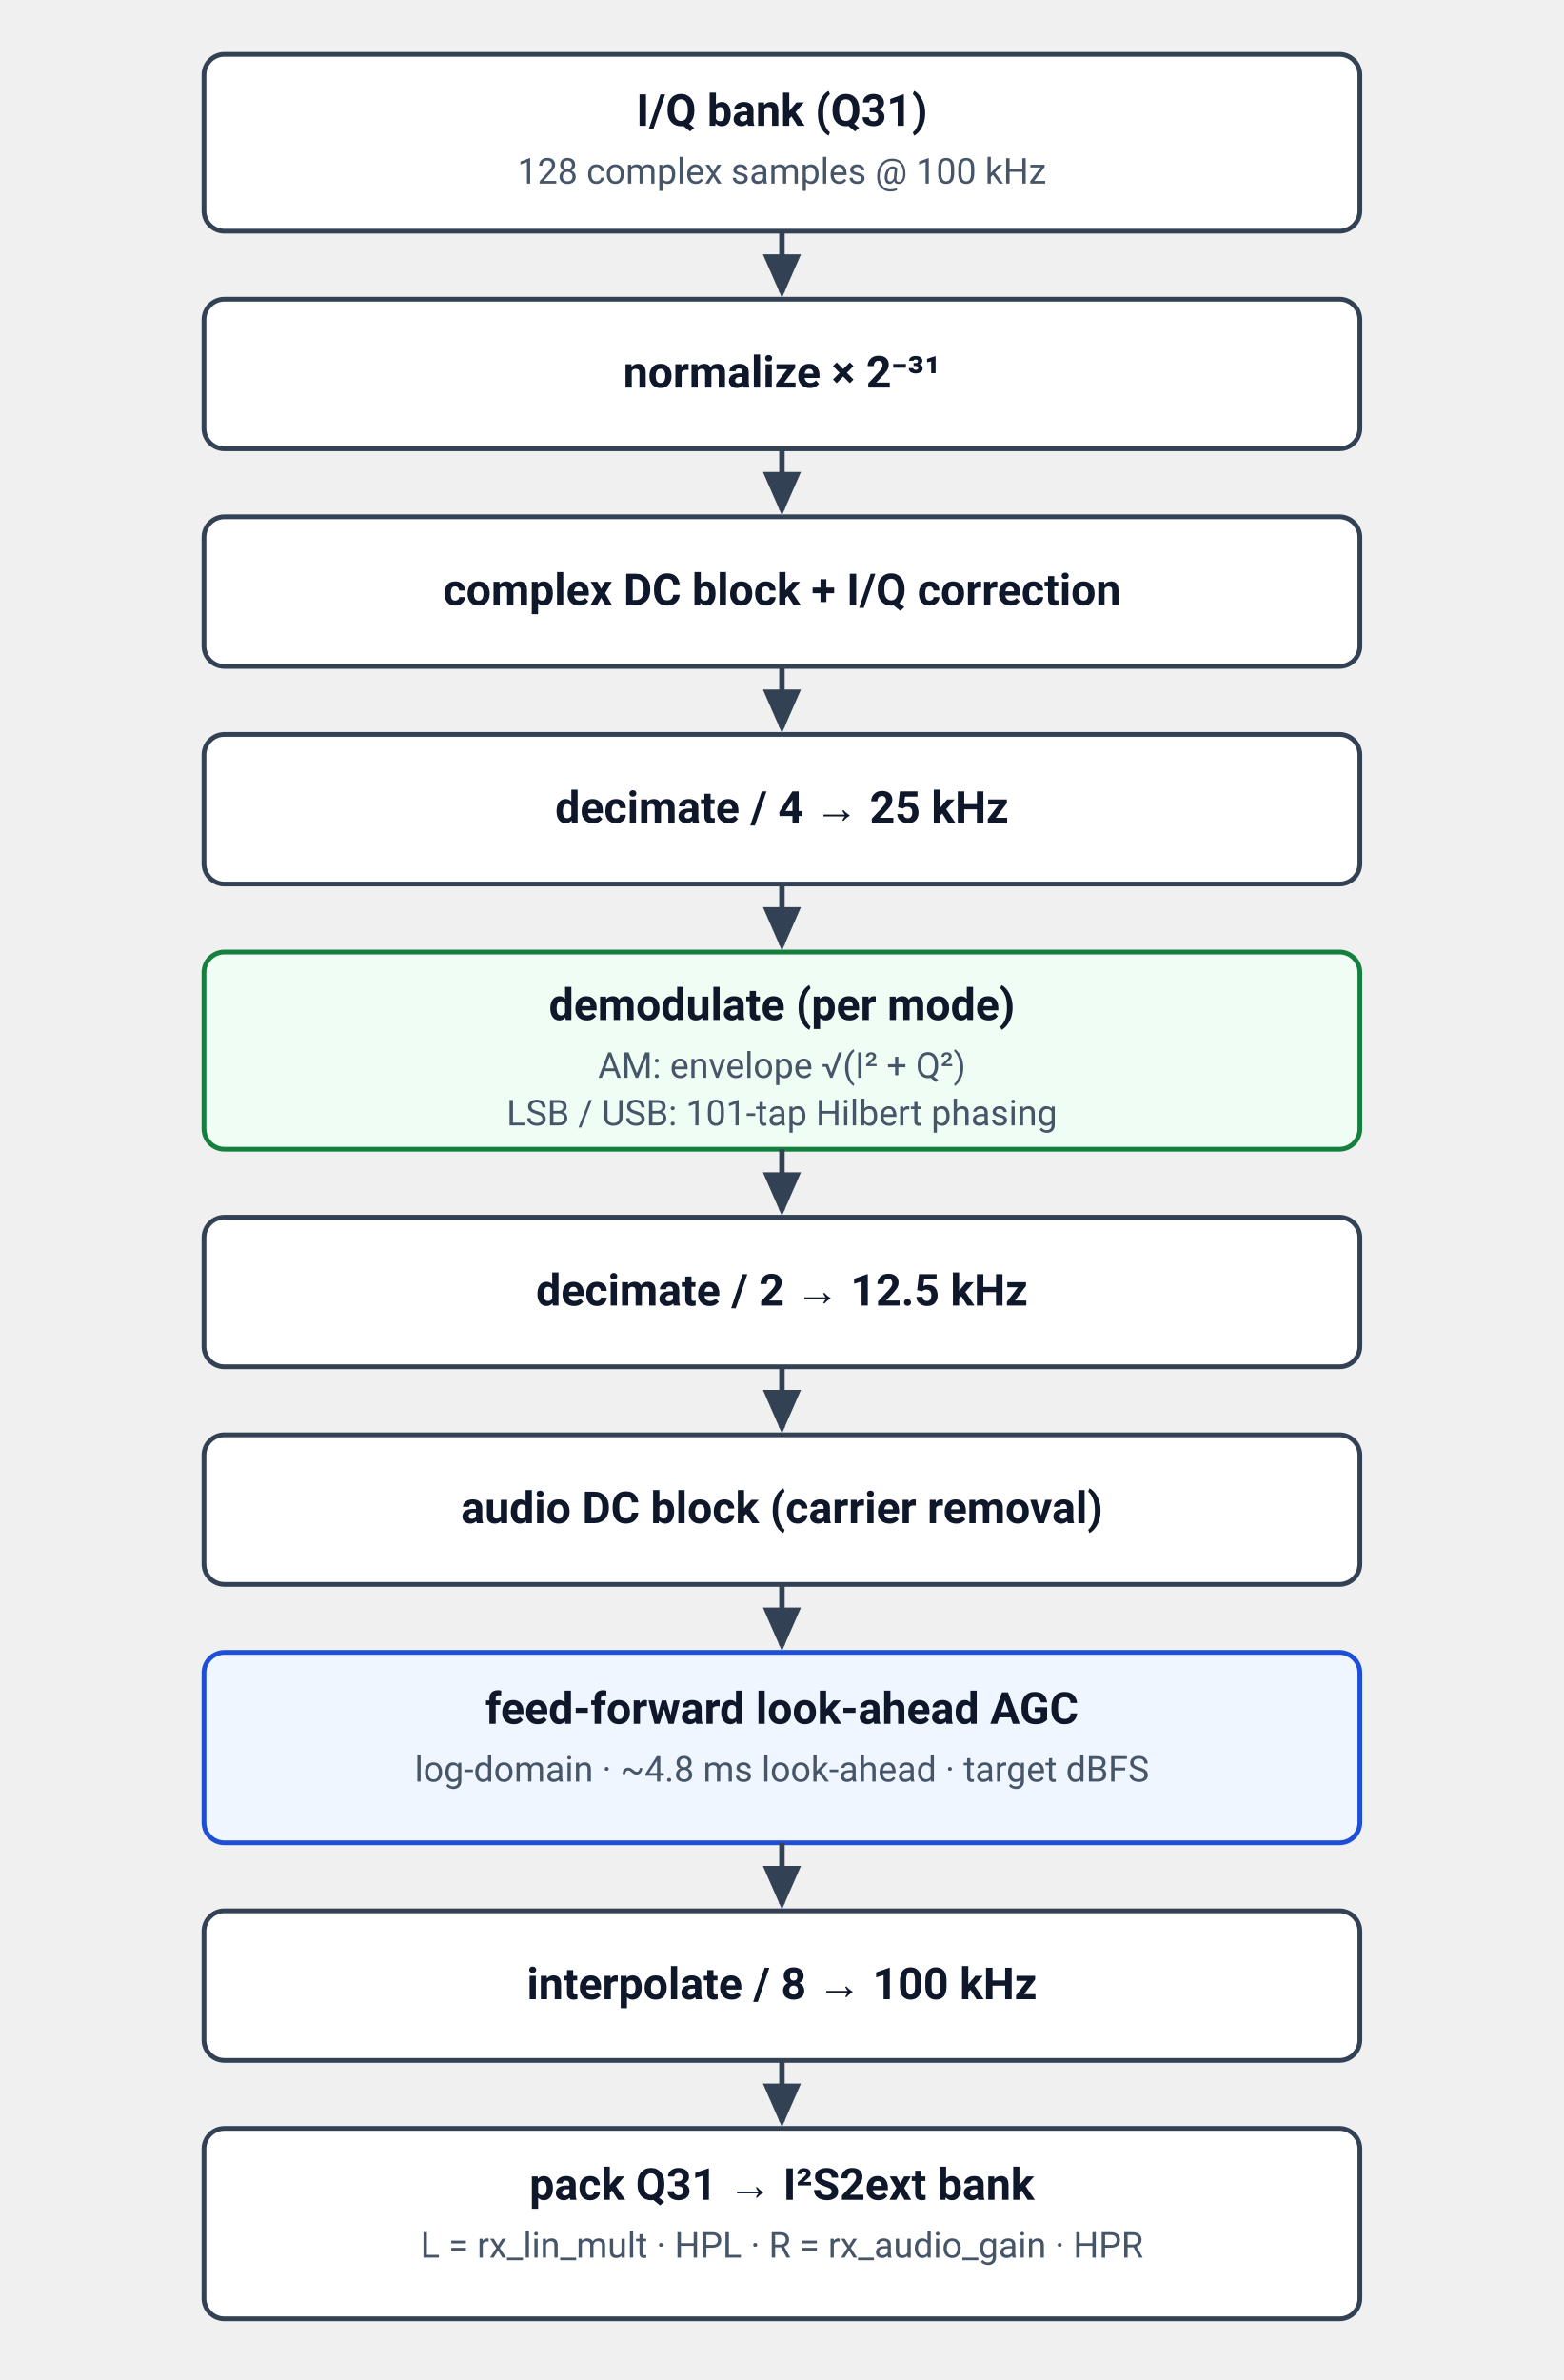
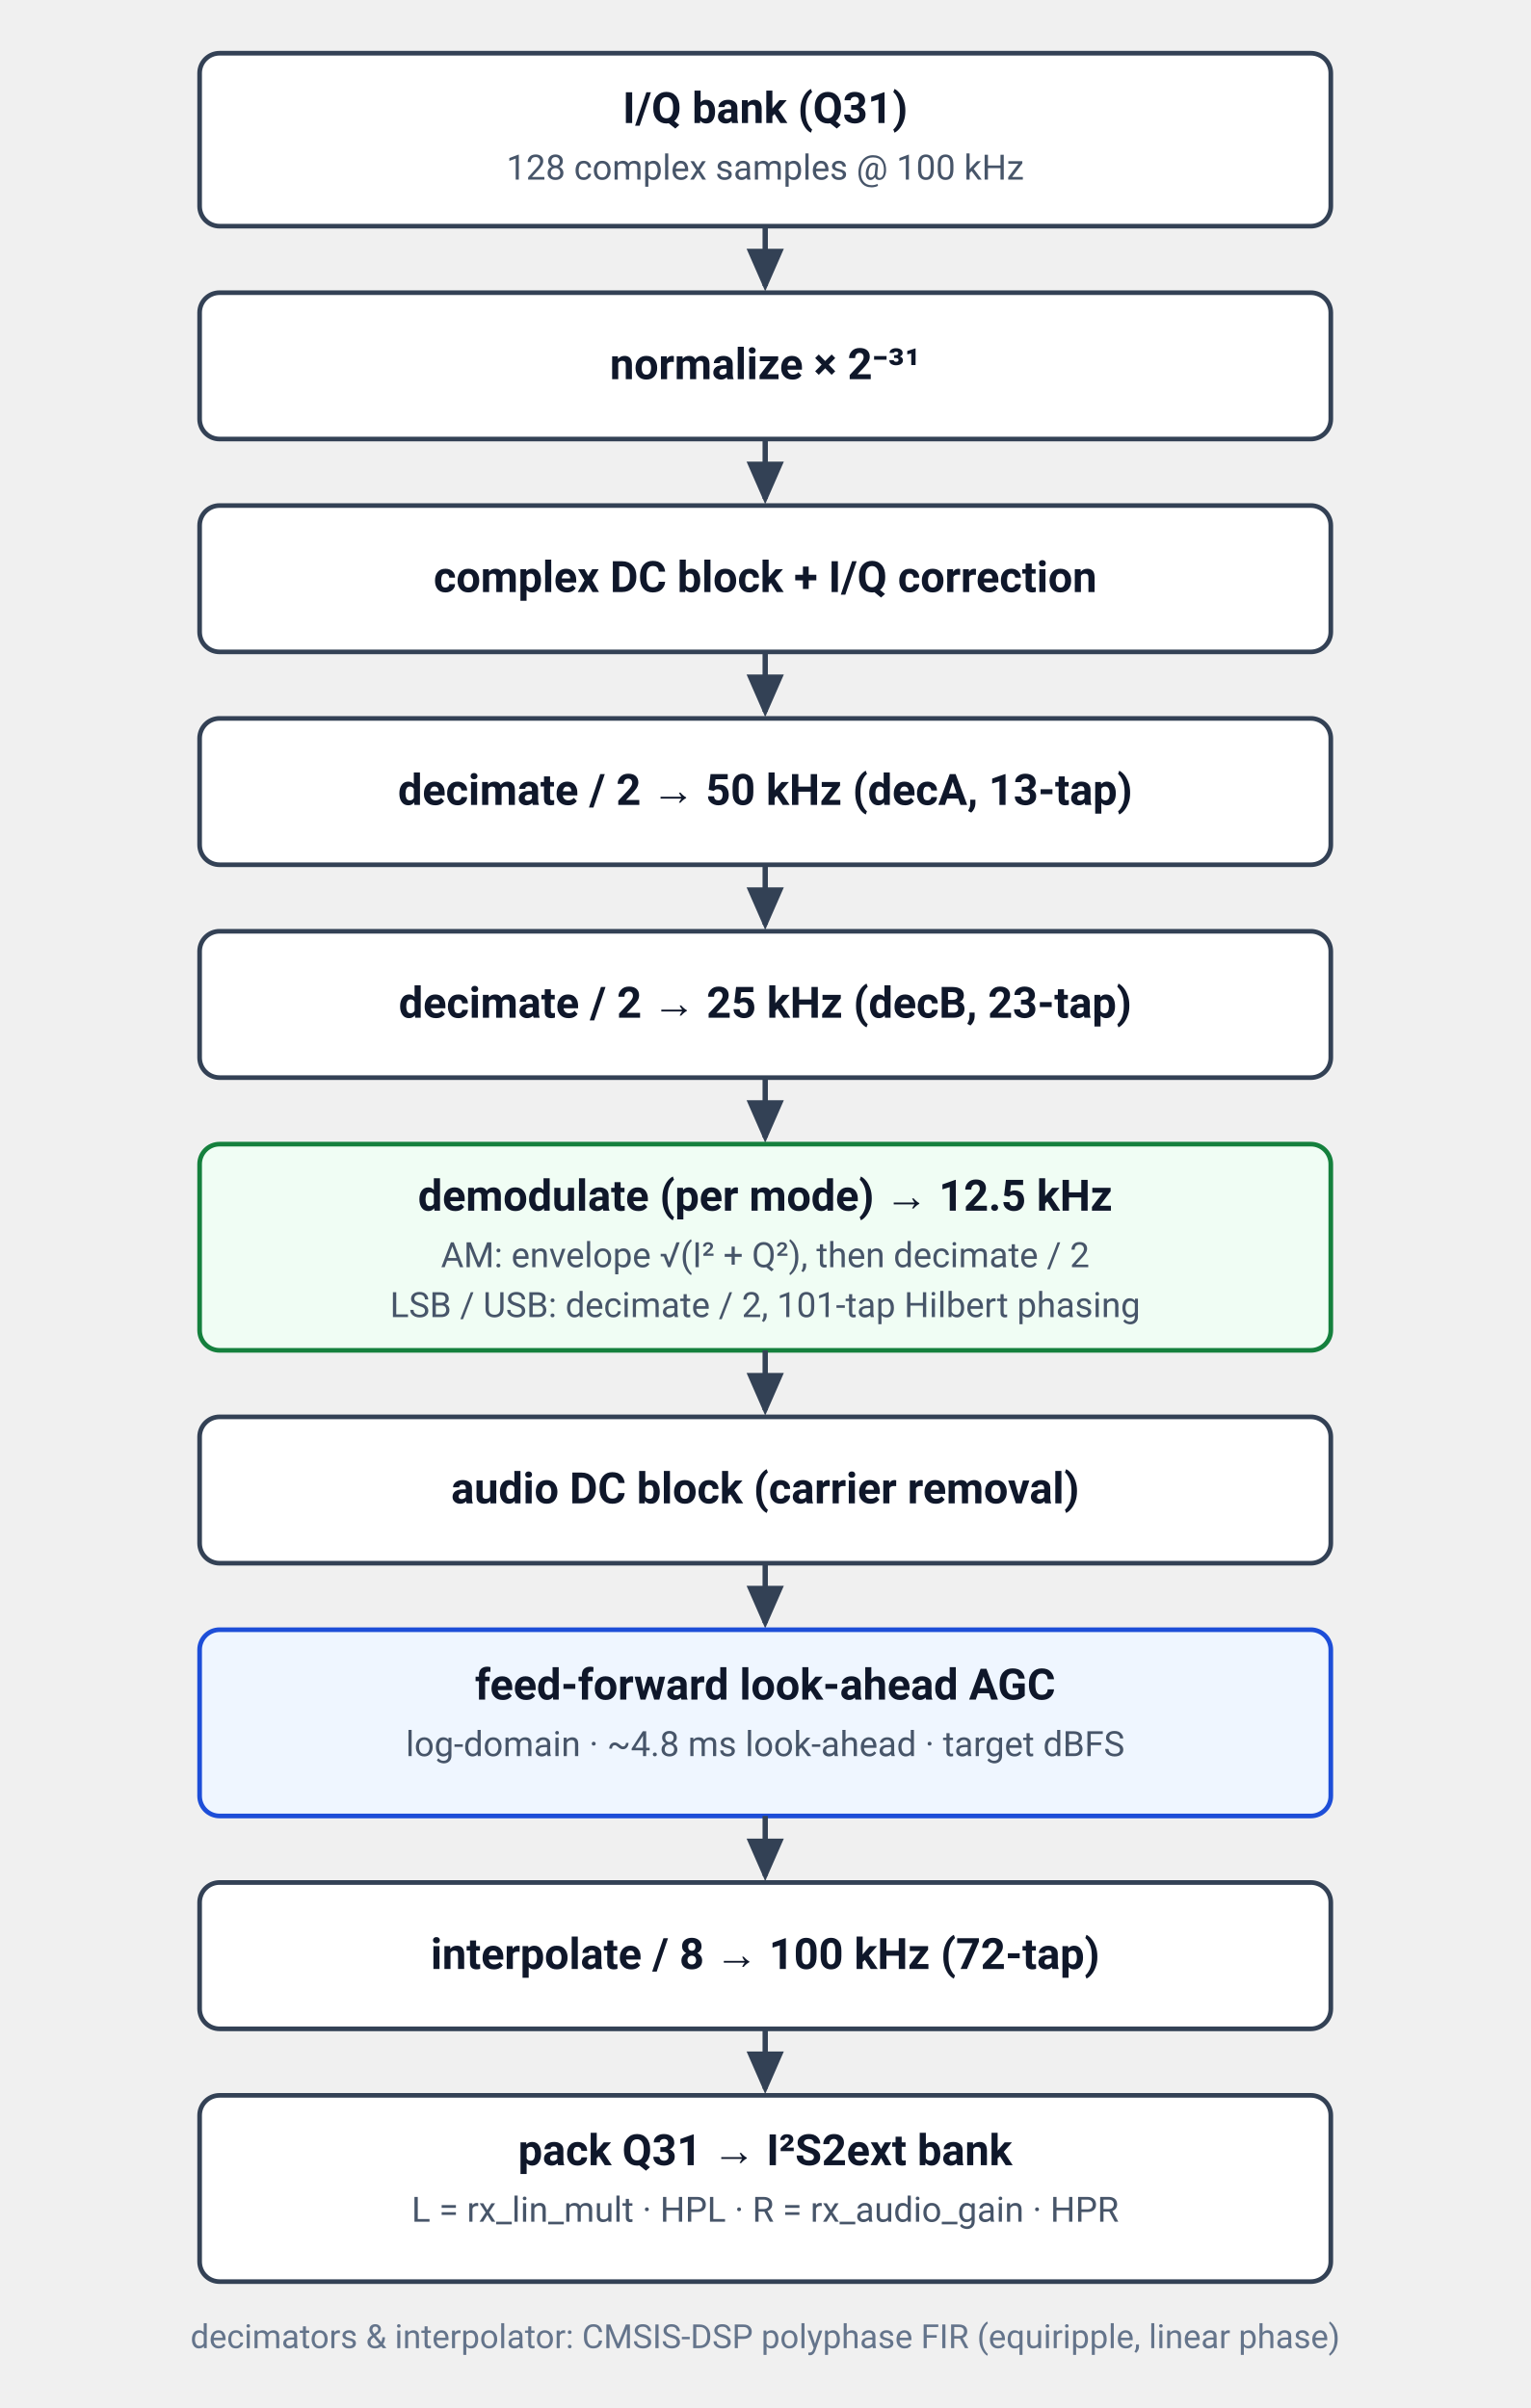
- <svg xmlns="http://www.w3.org/2000/svg" width="460" height="700" viewBox="0 0 460 700" version="1.1">
+ <svg xmlns="http://www.w3.org/2000/svg" width="460" height="724" viewBox="0 0 460 724" version="1.1">
  <defs>
    <marker id="arrow" overflow="visible" orient="auto-start-reverse" markerWidth="9" markerHeight="7" refX="7" refY="3.5">
      <path d="M0 0 L8 3.5 L0 7 z" fill="#334155" />
    </marker>
    <style>
   text { font-family: 'Roboto', Arial, sans-serif; fill: #0f172a; }
   .box  { fill: #ffffff; stroke: #334155; stroke-width: 1.4; }
   .demod{ fill: #f0fdf4; stroke: #15803d; stroke-width: 1.4; }
   .agc  { fill: #eff6ff; stroke: #1d4ed8; stroke-width: 1.4; }
   .t    { font-size: 13px; font-weight: 600; }
   .s    { font-size: 10.5px; fill: #475569; }
   .flow { fill: none; stroke: #334155; stroke-width: 1.6; }
+    .fn   { font-size: 10px; fill: #64748b; }
  </style>
  </defs>
  <rect class="box" x="60" y="16" width="340" height="52" rx="6" />
  <text class="t" x="230" y="37" text-anchor="middle">I/Q bank (Q31)</text>
  <text class="s" x="230" y="54" text-anchor="middle">128 complex samples @ 100 kHz</text>
  <path class="flow" d="M230 68 V86" marker-end="url(#arrow)" />
  <rect class="box" x="60" y="88" width="340" height="44" rx="6" />
  <text class="t" x="230" y="114" text-anchor="middle">normalize × 2⁻³¹</text>
  <path class="flow" d="M230 132 V150" marker-end="url(#arrow)" />
  <rect class="box" x="60" y="152" width="340" height="44" rx="6" />
  <text class="t" x="230" y="178" text-anchor="middle">complex DC block + I/Q correction</text>
  <path class="flow" d="M230 196 V214" marker-end="url(#arrow)" />
  <rect class="box" x="60" y="216" width="340" height="44" rx="6" />
-   <text class="t" x="230" y="242" text-anchor="middle">decimate / 4 → 25 kHz</text>
+   <text class="t" x="230" y="242" text-anchor="middle">decimate / 2 → 50 kHz  (decA, 13-tap)</text>
  <path class="flow" d="M230 260 V278" marker-end="url(#arrow)" />
-   <rect class="demod" x="60" y="280" width="340" height="58" rx="6" />
-   <text class="t" x="230" y="300" text-anchor="middle">demodulate (per mode)</text>
-   <text class="s" x="230" y="317" text-anchor="middle">AM: envelope √(I² + Q²)</text>
-   <text class="s" x="230" y="331" text-anchor="middle">LSB / USB: 101-tap Hilbert phasing</text>
-   <path class="flow" d="M230 338 V356" marker-end="url(#arrow)" />
-   <rect class="box" x="60" y="358" width="340" height="44" rx="6" />
-   <text class="t" x="230" y="384" text-anchor="middle">decimate / 2 → 12.5 kHz</text>
-   <path class="flow" d="M230 402 V420" marker-end="url(#arrow)" />
-   <rect class="box" x="60" y="422" width="340" height="44" rx="6" />
-   <text class="t" x="230" y="448" text-anchor="middle">audio DC block (carrier removal)</text>
-   <path class="flow" d="M230 466 V484" marker-end="url(#arrow)" />
-   <rect class="agc" x="60" y="486" width="340" height="56" rx="6" />
-   <text class="t" x="230" y="507" text-anchor="middle">feed-forward look-ahead AGC</text>
-   <text class="s" x="230" y="524" text-anchor="middle">log-domain · ~4.8 ms look-ahead · target dBFS</text>
-   <path class="flow" d="M230 542 V560" marker-end="url(#arrow)" />
-   <rect class="box" x="60" y="562" width="340" height="44" rx="6" />
-   <text class="t" x="230" y="588" text-anchor="middle">interpolate / 8 → 100 kHz</text>
-   <path class="flow" d="M230 606 V624" marker-end="url(#arrow)" />
-   <rect class="box" x="60" y="626" width="340" height="56" rx="6" />
-   <text class="t" x="230" y="647" text-anchor="middle">pack Q31 → I²S2ext bank</text>
-   <text class="s" x="230" y="664" text-anchor="middle">L = rx_lin_mult · HPL   ·   R = rx_audio_gain · HPR</text>
+   <rect class="box" x="60" y="280" width="340" height="44" rx="6" />
+   <text class="t" x="230" y="306" text-anchor="middle">decimate / 2 → 25 kHz  (decB, 23-tap)</text>
+   <path class="flow" d="M230 324 V342" marker-end="url(#arrow)" />
+   <rect class="demod" x="60" y="344" width="340" height="62" rx="6" />
+   <text class="t" x="230" y="364" text-anchor="middle">demodulate (per mode) → 12.5 kHz</text>
+   <text class="s" x="230" y="381" text-anchor="middle">AM: envelope √(I² + Q²), then decimate / 2</text>
+   <text class="s" x="230" y="396" text-anchor="middle">LSB / USB: decimate / 2, 101-tap Hilbert phasing</text>
+   <path class="flow" d="M230 406 V424" marker-end="url(#arrow)" />
+   <rect class="box" x="60" y="426" width="340" height="44" rx="6" />
+   <text class="t" x="230" y="452" text-anchor="middle">audio DC block (carrier removal)</text>
+   <path class="flow" d="M230 470 V488" marker-end="url(#arrow)" />
+   <rect class="agc" x="60" y="490" width="340" height="56" rx="6" />
+   <text class="t" x="230" y="511" text-anchor="middle">feed-forward look-ahead AGC</text>
+   <text class="s" x="230" y="528" text-anchor="middle">log-domain · ~4.8 ms look-ahead · target dBFS</text>
+   <path class="flow" d="M230 546 V564" marker-end="url(#arrow)" />
+   <rect class="box" x="60" y="566" width="340" height="44" rx="6" />
+   <text class="t" x="230" y="592" text-anchor="middle">interpolate / 8 → 100 kHz  (72-tap)</text>
+   <path class="flow" d="M230 610 V628" marker-end="url(#arrow)" />
+   <rect class="box" x="60" y="630" width="340" height="56" rx="6" />
+   <text class="t" x="230" y="651" text-anchor="middle">pack Q31 → I²S2ext bank</text>
+   <text class="s" x="230" y="668" text-anchor="middle">L = rx_lin_mult · HPL   ·   R = rx_audio_gain · HPR</text>
+   <text class="fn" x="230" y="706" text-anchor="middle">decimators &amp; interpolator: CMSIS-DSP polyphase FIR (equiripple, linear phase)</text>
</svg>
